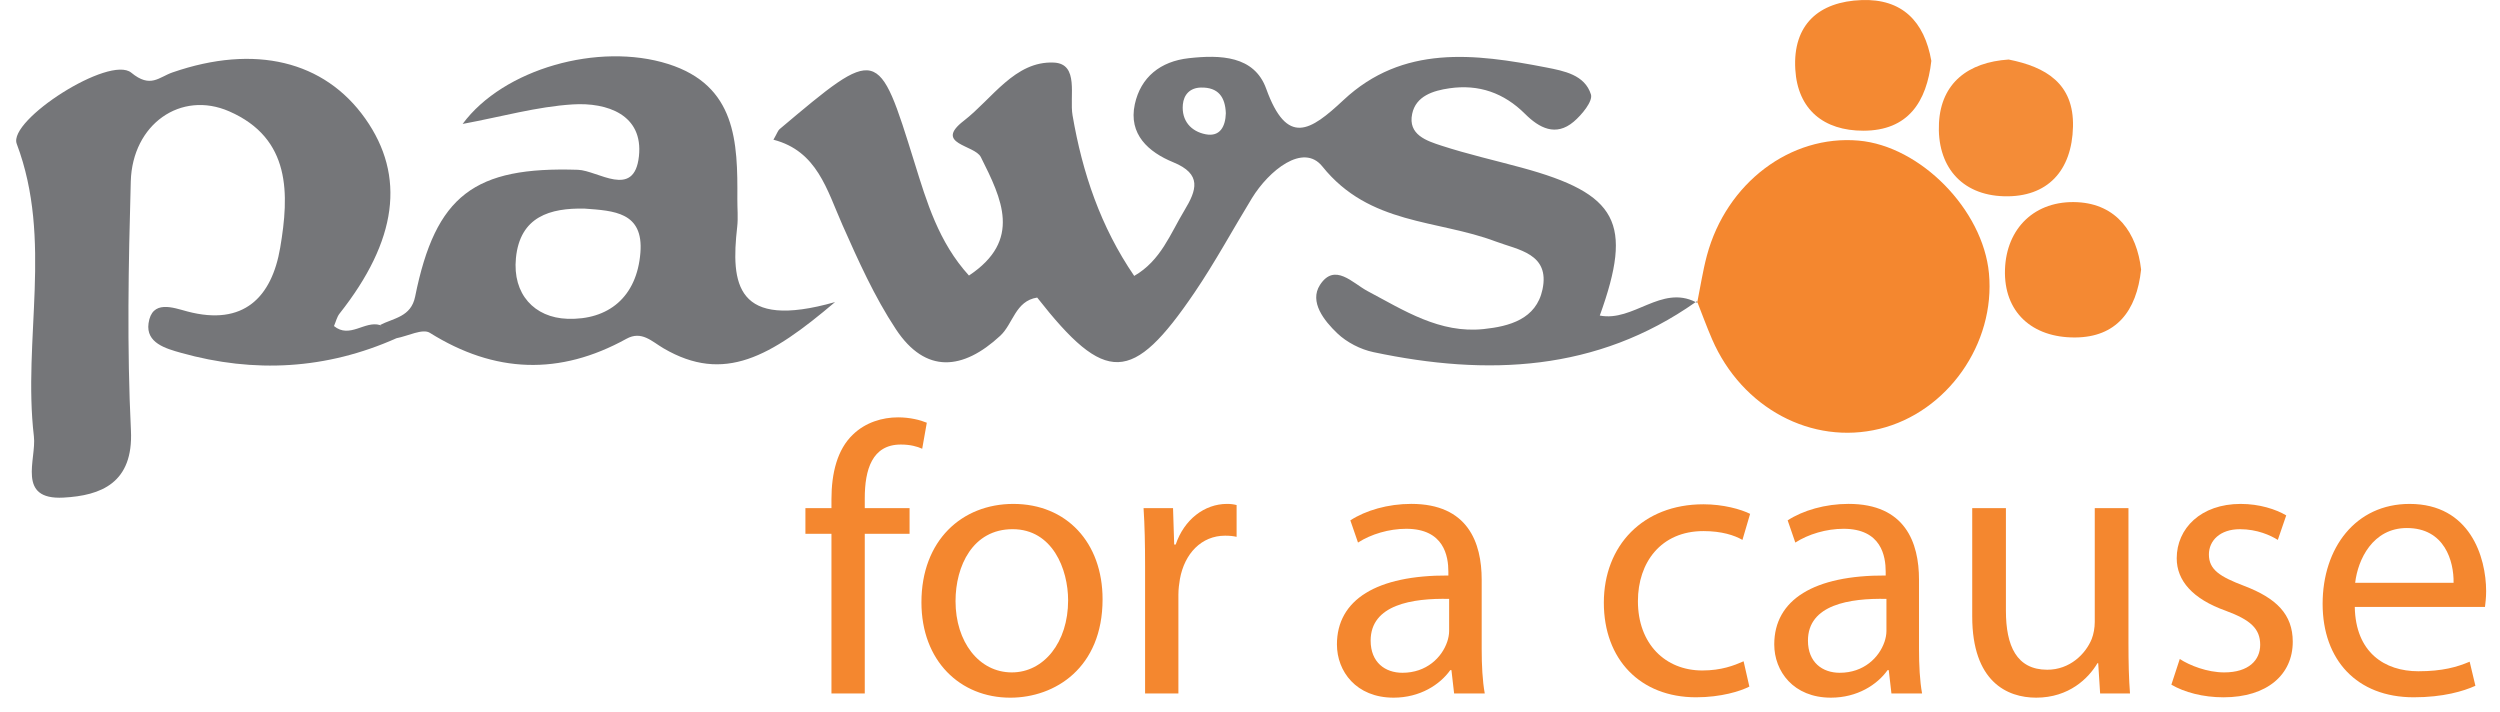
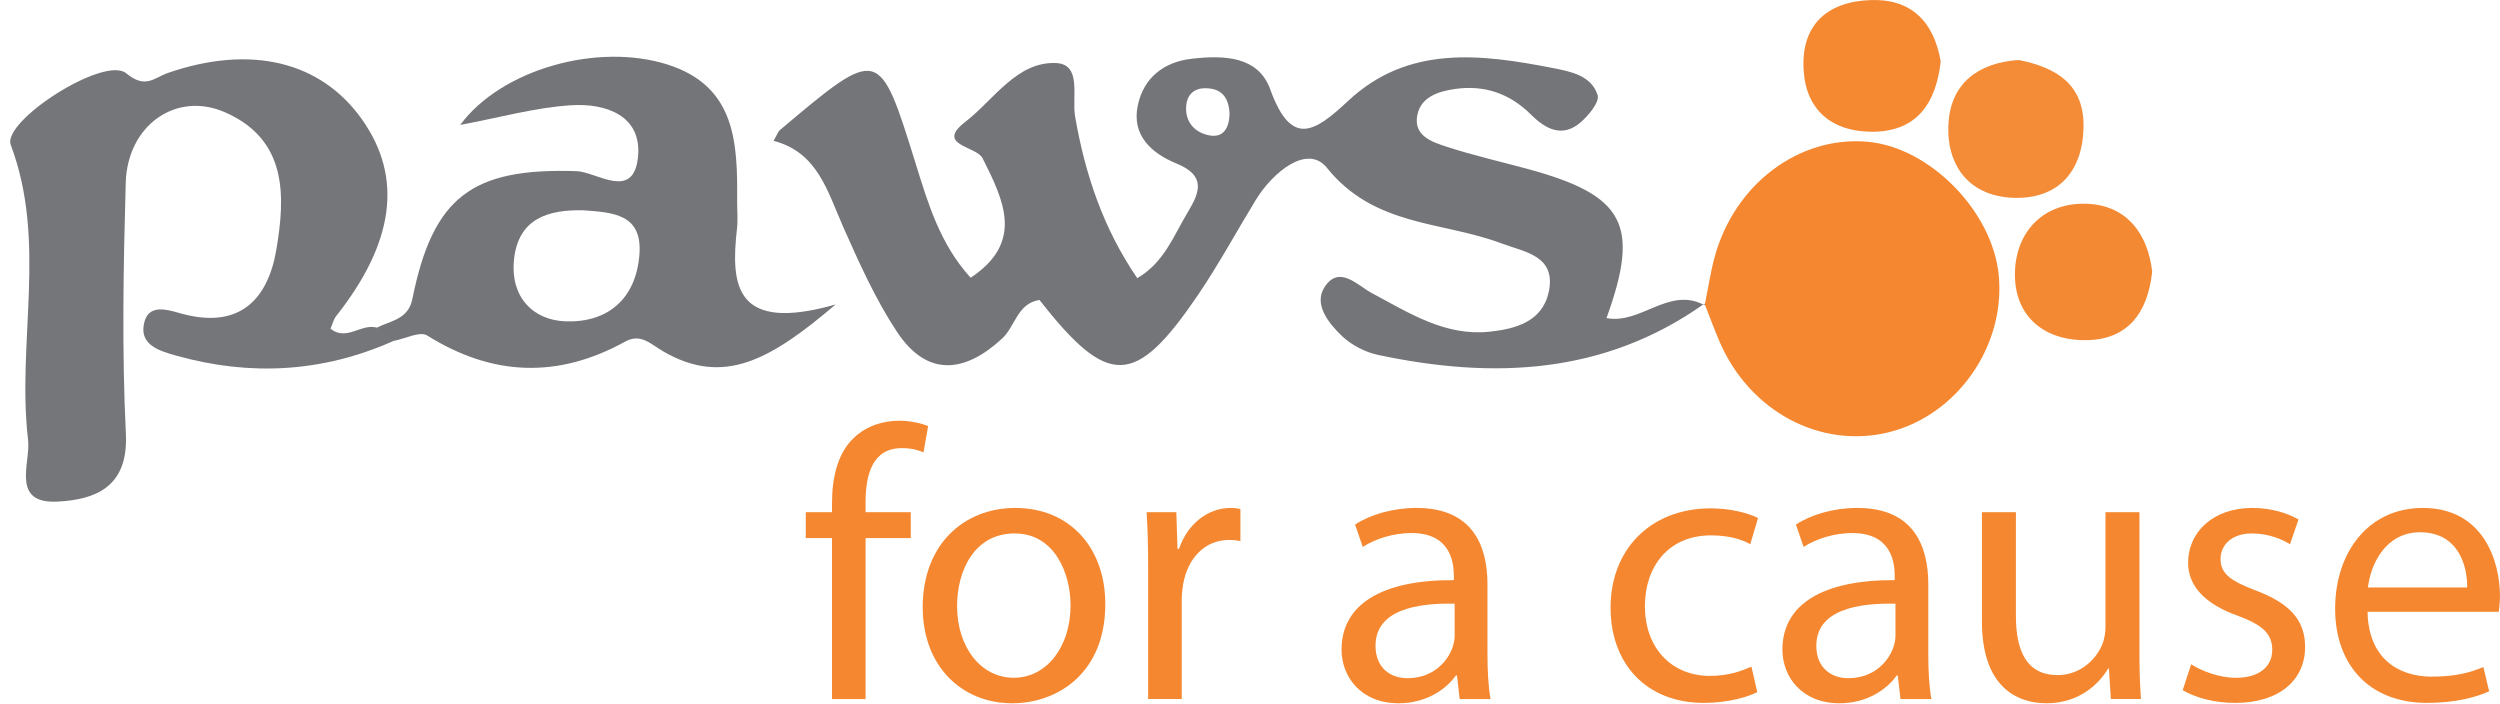
- <svg xmlns="http://www.w3.org/2000/svg" version="1.1" id="Layer_1" x="0px" y="0px" width="180.308px" height="51.318px" viewBox="0 0 180.308 51.318" enable-background="new 0 0 180.308 51.318" xml:space="preserve">
+ <svg xmlns="http://www.w3.org/2000/svg" version="1.1" id="Layer_1" x="0px" y="0px" width="136.021px" height="38.265px" viewBox="0.613 0 136.021 38.265" enable-background="new 0.613 0 136.021 38.265" xml:space="preserve">
  <g>
-     <path fill-rule="evenodd" clip-rule="evenodd" fill="#757679" d="M28.596,24.393c-5.052,2.252-10.246,2.54-15.542,1.054   c-1.101-0.309-2.542-0.715-2.341-2.129c0.244-1.725,1.776-1.128,2.794-0.856c4.072,1.081,6.098-1.036,6.702-4.598   c0.652-3.849,0.792-7.878-3.675-9.832c-3.493-1.528-6.987,0.928-7.102,5.049c-0.167,5.983-0.281,11.985,0.011,17.958   c0.186,3.803-2.161,4.703-4.864,4.85c-3.408,0.184-1.94-2.76-2.134-4.412c-0.818-6.999,1.38-14.161-1.238-21.104   C0.563,8.666,7.902,3.951,9.469,5.243c1.39,1.146,1.986,0.319,2.978-0.022c5.933-2.049,10.949-0.837,13.896,3.33   c2.932,4.146,2.312,8.798-1.857,14.071c-0.188,0.239-0.258,0.571-0.398,0.895c1.135,0.928,2.215-0.403,3.316-0.073   C27.827,23.727,28.444,23.768,28.596,24.393z" />
-     <path fill-rule="evenodd" clip-rule="evenodd" fill="#F4872F" d="M122.394,21.724c0,0,0.012,0.113,0.013,0.113   c0.23-1.136,0.401-2.288,0.7-3.406c1.405-5.236,6.027-8.72,10.942-8.29c4.46,0.39,8.971,4.984,9.401,9.574   c0.475,5.075-3.005,10.021-7.893,11.216c-4.881,1.193-9.92-1.495-12.074-6.459C123.091,23.568,122.755,22.64,122.394,21.724z" />
-     <path fill-rule="evenodd" clip-rule="evenodd" fill="#F48C37" d="M144.873,4.293c2.671,0.532,4.712,1.724,4.638,4.843   c-0.075,3.171-1.832,5.1-4.96,5.02c-3.152-0.08-4.871-2.248-4.705-5.297C140,5.994,141.939,4.486,144.873,4.293z" />
-     <path fill-rule="evenodd" clip-rule="evenodd" fill="#F48933" d="M154.423,19.441c-0.324,3.026-1.814,4.878-4.75,4.898   c-3.113,0.023-5.167-1.834-5.067-4.902c0.097-2.977,2.16-5.009,5.226-4.854C152.65,14.726,154.123,16.771,154.423,19.441z" />
-     <path fill-rule="evenodd" clip-rule="evenodd" fill="#F48932" d="M139.294,4.392c-0.334,2.953-1.669,5.034-4.906,5.035   c-2.836,0.001-4.734-1.507-4.906-4.428c-0.188-3.217,1.689-4.884,4.787-4.994C137.176-0.1,138.794,1.529,139.294,4.392z" />
    <g>
-       <path fill="#747578" d="M115.382,22.759c2.416-6.698,1.303-8.781-5.65-10.671c-1.924-0.523-3.873-0.965-5.766-1.581    c-1.067-0.348-2.434-0.787-2.116-2.297c0.27-1.285,1.51-1.673,2.693-1.843c2.115-0.304,3.927,0.33,5.45,1.849    c1.018,1.013,2.212,1.657,3.506,0.563c0.588-0.498,1.397-1.478,1.244-1.969c-0.443-1.413-1.937-1.694-3.234-1.947    c-5.154-1.003-10.334-1.649-14.613,2.354c-2.391,2.235-4.066,3.36-5.576-0.823C90.458,4.009,88,3.946,85.741,4.197    c-2.049,0.228-3.469,1.365-3.895,3.322c-0.471,2.169,0.993,3.454,2.768,4.182c2.087,0.855,1.702,1.999,0.805,3.482    c-1.017,1.682-1.69,3.607-3.616,4.717c-2.428-3.549-3.736-7.442-4.447-11.579c-0.237-1.38,0.5-3.723-1.351-3.808    c-2.811-0.128-4.45,2.623-6.494,4.199c-2.185,1.686,0.785,1.729,1.23,2.617c1.507,3.009,2.99,5.993-0.857,8.544    c-2.19-2.408-3.042-5.302-3.927-8.146c-2.62-8.418-2.592-8.427-9.729-2.414c-0.12,0.101-0.17,0.283-0.445,0.763    c3.159,0.822,3.853,3.612,4.98,6.155c1.141,2.572,2.308,5.18,3.853,7.515c2.147,3.246,4.846,2.952,7.523,0.472    c0.939-0.87,1.084-2.51,2.666-2.757c4.933,6.287,6.856,6.25,11.349-0.364c1.49-2.194,2.755-4.542,4.142-6.808    c1.208-1.973,3.69-4.013,5.077-2.284c3.397,4.236,8.277,3.817,12.503,5.412c1.618,0.61,3.925,0.865,3.373,3.462    c-0.455,2.14-2.386,2.659-4.243,2.854c-3.17,0.333-5.736-1.339-8.381-2.742c-1.066-0.566-2.367-2.075-3.424-0.441    c-0.789,1.222,0.302,2.587,1.252,3.492c0.684,0.652,1.67,1.158,2.6,1.355c8.197,1.736,16.101,1.418,23.245-3.61    C119.809,20.528,117.803,23.23,115.382,22.759z M86.961,9.685c-1.057-0.202-1.757-0.976-1.65-2.145    c0.065-0.703,0.499-1.204,1.295-1.225c1.27-0.031,1.763,0.695,1.805,1.853C88.384,9.123,87.991,9.883,86.961,9.685z" />
-       <path fill="#747578" d="M122.394,21.724c-0.032,0.022-0.064,0.042-0.097,0.064c0.037,0.019,0.072,0.029,0.109,0.05L122.394,21.724    z" />
+       <path fill="#757679" d="M22.025,18.55c-3.842,1.712-7.791,1.931-11.819,0.801c-0.837-0.234-1.933-0.543-1.78-1.619    c0.185-1.312,1.351-0.857,2.125-0.651c3.097,0.822,4.638-0.788,5.097-3.496c0.496-2.927,0.602-5.991-2.794-7.477    c-2.656-1.162-5.313,0.706-5.4,3.839c-0.127,4.55-0.214,9.114,0.008,13.656c0.141,2.892-1.644,3.576-3.699,3.688    c-2.592,0.14-1.475-2.099-1.623-3.355c-0.622-5.322,1.05-10.769-0.941-16.049C0.708,6.59,6.289,3.005,7.48,3.987    C8.537,4.859,8.99,4.23,9.745,3.97c4.511-1.559,8.326-0.637,10.567,2.532c2.229,3.153,1.758,6.691-1.412,10.7    c-0.144,0.182-0.196,0.435-0.303,0.681c0.863,0.706,1.685-0.307,2.522-0.056C21.44,18.043,21.91,18.074,22.025,18.55z" />
+       <path fill="#F4872F" d="M93.353,16.52c0,0,0.009,0.086,0.01,0.086c0.176-0.864,0.305-1.74,0.532-2.59    c1.069-3.981,4.583-6.631,8.32-6.304c3.392,0.296,6.822,3.79,7.149,7.28c0.36,3.859-2.285,7.621-6.002,8.53    c-3.712,0.907-7.543-1.137-9.182-4.912C93.884,17.922,93.627,17.217,93.353,16.52z" />
+       <path fill="#F48C37" d="M110.447,3.264c2.03,0.405,3.583,1.312,3.527,3.683c-0.057,2.412-1.394,3.879-3.772,3.817    c-2.396-0.061-3.703-1.709-3.577-4.027C106.742,4.558,108.217,3.411,110.447,3.264z" />
+       <path fill="#F48933" d="M117.71,14.784c-0.246,2.3-1.379,3.709-3.613,3.724c-2.366,0.018-3.929-1.395-3.853-3.727    c0.073-2.265,1.643-3.81,3.975-3.691C116.361,11.198,117.481,12.754,117.71,14.784z" />
+       <path fill="#F48932" d="M106.205,3.34c-0.254,2.245-1.27,3.827-3.73,3.828c-2.158,0-3.601-1.146-3.731-3.367    c-0.144-2.446,1.284-3.713,3.641-3.797C104.594-0.076,105.824,1.162,106.205,3.34z" />
+       <g>
+         <path fill="#747578" d="M88.021,17.306c1.837-5.093,0.991-6.677-4.296-8.115c-1.463-0.397-2.945-0.733-4.385-1.202     c-0.811-0.265-1.851-0.599-1.608-1.747c0.205-0.977,1.148-1.272,2.047-1.401c1.608-0.231,2.987,0.25,4.145,1.405     c0.775,0.771,1.682,1.26,2.667,0.429c0.447-0.379,1.062-1.124,0.946-1.498c-0.337-1.074-1.473-1.288-2.459-1.48     c-3.919-0.763-7.858-1.254-11.112,1.79c-1.819,1.7-3.092,2.556-4.241-0.625c-0.655-1.814-2.524-1.861-4.242-1.67     c-1.558,0.173-2.638,1.038-2.961,2.526c-0.359,1.649,0.754,2.626,2.104,3.18c1.587,0.65,1.294,1.52,0.612,2.648     c-0.773,1.279-1.285,2.743-2.75,3.587c-1.847-2.699-2.841-5.66-3.382-8.806c-0.18-1.049,0.38-2.831-1.028-2.896     c-2.137-0.098-3.383,1.994-4.937,3.193c-1.663,1.282,0.596,1.315,0.935,1.99c1.146,2.288,2.274,4.557-0.652,6.497     c-1.666-1.831-2.313-4.032-2.986-6.194c-1.992-6.401-1.971-6.409-7.398-1.835c-0.091,0.076-0.129,0.215-0.339,0.58     c2.403,0.625,2.931,2.747,3.788,4.681c0.868,1.956,1.755,3.939,2.93,5.715c1.633,2.468,3.685,2.245,5.721,0.358     c0.714-0.661,0.824-1.908,2.027-2.096c3.751,4.781,5.213,4.752,8.63-0.276c1.133-1.668,2.095-3.454,3.149-5.178     c0.918-1.5,2.807-3.051,3.861-1.737c2.583,3.222,6.294,2.903,9.507,4.116c1.23,0.464,2.984,0.658,2.565,2.633     c-0.346,1.627-1.814,2.022-3.227,2.17c-2.411,0.253-4.361-1.018-6.373-2.085c-0.811-0.431-1.8-1.579-2.604-0.336     c-0.6,0.93,0.23,1.968,0.952,2.656c0.521,0.496,1.27,0.881,1.978,1.031c6.233,1.319,12.244,1.078,17.676-2.746     C91.387,15.61,89.863,17.665,88.021,17.306z M66.408,7.365c-0.804-0.154-1.336-0.743-1.254-1.631     c0.049-0.535,0.379-0.916,0.984-0.932c0.965-0.023,1.34,0.528,1.373,1.409C67.49,6.937,67.192,7.515,66.408,7.365z" />
+         <path fill="#747578" d="M93.353,16.52c-0.024,0.017-0.049,0.033-0.074,0.048c0.028,0.015,0.055,0.022,0.083,0.038L93.353,16.52z" />
+       </g>
+       <g>
+         <path fill="#747578" d="M40.711,12.442c0.057-0.501,0.005-1.014,0.009-1.52c0.022-3.134-0.058-6.232-3.8-7.415     c-3.804-1.202-9.035,0.263-11.267,3.29c2.14-0.398,4.075-0.948,6.037-1.071c1.886-0.119,3.883,0.562,3.632,2.849     c-0.258,2.353-2.251,0.772-3.346,0.737c-5.664-0.184-7.804,1.376-8.927,6.956c-0.226,1.12-1.182,1.174-1.931,1.56     c0.302,0.24,0.605,0.481,0.907,0.722c0.619-0.115,1.434-0.543,1.827-0.298c3.56,2.226,7.121,2.354,10.784,0.33     c0.835-0.461,1.386,0.141,2.039,0.523c3.318,1.94,5.87,0.461,9.404-2.539C40.619,18.119,40.358,15.56,40.711,12.442z      M35.403,13.862c-0.195,2.439-1.765,3.701-4.01,3.622c-1.8-0.062-3.014-1.344-2.817-3.334c0.226-2.274,1.871-2.748,3.764-2.709     C33.955,11.56,35.58,11.63,35.403,13.862z" />
+       </g>
    </g>
    <g>
-       <path fill="#747578" d="M53.169,16.361c0.075-0.658,0.006-1.332,0.011-1.998c0.03-4.121-0.076-8.195-4.998-9.75    C43.18,3.032,36.302,4.959,33.366,8.939c2.814-0.524,5.359-1.247,7.939-1.409c2.48-0.156,5.106,0.74,4.776,3.747    c-0.339,3.094-2.96,1.016-4.401,0.969c-7.448-0.241-10.262,1.81-11.739,9.146c-0.297,1.474-1.554,1.544-2.539,2.052    c0.398,0.316,0.796,0.633,1.193,0.949c0.814-0.151,1.886-0.714,2.403-0.391c4.681,2.927,9.364,3.095,14.18,0.434    c1.099-0.606,1.824,0.186,2.682,0.688c4.364,2.552,7.719,0.606,12.367-3.338C53.048,23.828,52.705,20.463,53.169,16.361z     M46.188,18.228c-0.256,3.208-2.32,4.867-5.272,4.764c-2.367-0.083-3.964-1.769-3.705-4.385c0.297-2.99,2.461-3.613,4.949-3.562    C44.284,15.202,46.422,15.294,46.188,18.228z" />
+       <path fill="#F4872F" d="M45.881,38.034v-8.759h-1.428v-1.407h1.428v-0.484c0-1.428,0.316-2.729,1.177-3.549    c0.692-0.672,1.616-0.944,2.478-0.944c0.65,0,1.218,0.146,1.575,0.294l-0.252,1.428c-0.273-0.125-0.652-0.231-1.177-0.231    c-1.574,0-1.974,1.386-1.974,2.94v0.546h2.458v1.407h-2.458v8.759H45.881z" />
+       <path fill="#F4872F" d="M60.751,32.868c0,3.758-2.604,5.396-5.062,5.396c-2.751,0-4.873-2.017-4.873-5.229    c0-3.402,2.227-5.398,5.04-5.398C58.777,27.636,60.751,29.759,60.751,32.868z M52.686,32.971c0,2.227,1.282,3.906,3.088,3.906    c1.763,0,3.087-1.659,3.087-3.947c0-1.723-0.861-3.907-3.046-3.907C53.632,29.023,52.686,31.04,52.686,32.971z" />
+       <path fill="#F4872F" d="M63.082,31.04c0-1.198-0.021-2.227-0.083-3.172h1.617l0.063,1.996h0.083    c0.462-1.366,1.575-2.229,2.814-2.229c0.21,0,0.358,0.021,0.526,0.064v1.742c-0.189-0.042-0.379-0.062-0.631-0.062    c-1.302,0-2.227,0.987-2.478,2.373c-0.042,0.252-0.084,0.547-0.084,0.862v5.418h-1.827V31.04z" />
+       <path fill="#F4872F" d="M80.031,38.034l-0.146-1.281h-0.063c-0.567,0.798-1.66,1.511-3.109,1.511    c-2.058,0-3.108-1.448-3.108-2.919c0-2.457,2.184-3.801,6.111-3.781v-0.209c0-0.84-0.23-2.353-2.31-2.353    c-0.945,0-1.933,0.294-2.646,0.755L74.34,28.54c0.839-0.546,2.058-0.904,3.339-0.904c3.108,0,3.865,2.12,3.865,4.159v3.801    c0,0.882,0.042,1.744,0.168,2.438L80.031,38.034L80.031,38.034z M79.758,32.845c-2.016-0.042-4.305,0.315-4.305,2.289    c0,1.197,0.798,1.765,1.743,1.765c1.324,0,2.164-0.84,2.457-1.701c0.063-0.189,0.105-0.398,0.105-0.588V32.845z" />
+       <path fill="#F4872F" d="M96.223,37.656c-0.483,0.251-1.554,0.587-2.92,0.587c-3.066,0-5.061-2.078-5.061-5.188    c0-3.129,2.142-5.397,5.461-5.397c1.092,0,2.058,0.272,2.562,0.525l-0.422,1.428c-0.44-0.252-1.133-0.482-2.141-0.482    c-2.331,0-3.592,1.722-3.592,3.843c0,2.353,1.512,3.802,3.529,3.802c1.05,0,1.742-0.274,2.267-0.504L96.223,37.656z" />
+       <path fill="#F4872F" d="M104.015,38.034l-0.146-1.281h-0.062c-0.566,0.798-1.66,1.511-3.108,1.511    c-2.058,0-3.108-1.448-3.108-2.919c0-2.457,2.184-3.801,6.111-3.781v-0.209c0-0.84-0.231-2.353-2.311-2.353    c-0.944,0-1.932,0.294-2.646,0.755l-0.419-1.217c0.839-0.546,2.058-0.904,3.339-0.904c3.108,0,3.863,2.12,3.863,4.159v3.801    c0,0.882,0.043,1.744,0.169,2.438L104.015,38.034L104.015,38.034z M103.743,32.845c-2.017-0.042-4.306,0.315-4.306,2.289    c0,1.197,0.799,1.765,1.743,1.765c1.324,0,2.164-0.84,2.457-1.701c0.062-0.189,0.105-0.398,0.105-0.588V32.845L103.743,32.845z" />
+       <path fill="#F4872F" d="M117.015,35.26c0,1.051,0.021,1.974,0.085,2.773h-1.639l-0.104-1.66h-0.042    c-0.484,0.819-1.555,1.89-3.36,1.89c-1.598,0-3.508-0.882-3.508-4.452v-5.942h1.848v5.627c0,1.933,0.588,3.235,2.269,3.235    c1.238,0,2.101-0.861,2.437-1.681c0.105-0.272,0.168-0.608,0.168-0.944v-6.237h1.848V35.26L117.015,35.26z" />
+       <path fill="#F4872F" d="M119.831,36.143c0.546,0.355,1.511,0.734,2.436,0.734c1.345,0,1.975-0.671,1.975-1.513    c0-0.881-0.524-1.364-1.89-1.869c-1.827-0.649-2.688-1.658-2.688-2.876c0-1.638,1.323-2.983,3.507-2.983    c1.029,0,1.934,0.295,2.499,0.63l-0.461,1.346c-0.399-0.253-1.135-0.588-2.079-0.588c-1.093,0-1.7,0.63-1.7,1.386    c0,0.84,0.608,1.218,1.931,1.723c1.764,0.672,2.669,1.554,2.669,3.065c0,1.785-1.387,3.046-3.803,3.046    c-1.112,0-2.142-0.272-2.856-0.692L119.831,36.143z" />
+       <path fill="#F4872F" d="M129.428,33.286c0.042,2.5,1.639,3.529,3.486,3.529c1.323,0,2.121-0.231,2.815-0.524l0.314,1.322    c-0.65,0.294-1.765,0.63-3.382,0.63c-3.128,0-4.997-2.059-4.997-5.124s1.805-5.482,4.768-5.482c3.317,0,4.2,2.921,4.2,4.79    c0,0.377-0.044,0.672-0.063,0.86L129.428,33.286L129.428,33.286z M134.847,31.964c0.021-1.177-0.483-3.004-2.562-3.004    c-1.869,0-2.688,1.724-2.836,3.004H134.847z" />
    </g>
  </g>
-   <g>
-     <path fill="#F4872F" d="M59.967,50.015V38.498h-1.878v-1.851h1.878v-0.636c0-1.878,0.415-3.59,1.547-4.667   c0.911-0.884,2.126-1.243,3.259-1.243c0.856,0,1.602,0.193,2.071,0.387l-0.332,1.878c-0.359-0.165-0.856-0.304-1.546-0.304   c-2.071,0-2.596,1.823-2.596,3.867v0.718h3.231v1.851H62.37v11.517H59.967z" />
-     <path fill="#F4872F" d="M79.521,43.221c0,4.943-3.424,7.098-6.656,7.098c-3.618,0-6.408-2.651-6.408-6.877   c0-4.474,2.928-7.098,6.628-7.098C76.925,36.344,79.521,39.133,79.521,43.221z M68.916,43.358c0,2.928,1.685,5.138,4.06,5.138   c2.32,0,4.06-2.183,4.06-5.192c0-2.265-1.132-5.138-4.005-5.138C70.159,38.166,68.916,40.817,68.916,43.358z" />
-     <path fill="#F4872F" d="M82.587,40.817c0-1.574-0.028-2.927-0.11-4.17h2.126l0.083,2.624h0.11c0.607-1.796,2.071-2.928,3.701-2.928   c0.276,0,0.47,0.027,0.691,0.083v2.292c-0.249-0.056-0.498-0.083-0.829-0.083c-1.712,0-2.928,1.298-3.259,3.121   c-0.055,0.331-0.11,0.718-0.11,1.132v7.126h-2.403V40.817z" />
-     <path fill="#F4872F" d="M104.875,50.015l-0.193-1.685h-0.083c-0.746,1.05-2.182,1.988-4.088,1.988   c-2.706,0-4.087-1.905-4.087-3.839c0-3.231,2.872-4.999,8.037-4.972v-0.275c0-1.105-0.304-3.094-3.038-3.094   c-1.243,0-2.541,0.387-3.48,0.994l-0.552-1.602c1.104-0.718,2.706-1.188,4.391-1.188c4.088,0,5.082,2.789,5.082,5.468v4.999   c0,1.16,0.056,2.293,0.221,3.204H104.875z M104.516,43.193c-2.651-0.056-5.661,0.414-5.661,3.01c0,1.574,1.049,2.32,2.292,2.32   c1.74,0,2.845-1.104,3.231-2.237c0.083-0.248,0.138-0.524,0.138-0.773V43.193z" />
-     <path fill="#F4872F" d="M126.169,49.518c-0.636,0.331-2.044,0.773-3.84,0.773c-4.032,0-6.655-2.734-6.655-6.822   c0-4.115,2.816-7.098,7.181-7.098c1.436,0,2.706,0.359,3.369,0.69l-0.553,1.878c-0.579-0.331-1.491-0.635-2.816-0.635   c-3.065,0-4.723,2.265-4.723,5.054c0,3.094,1.988,4.999,4.64,4.999c1.381,0,2.292-0.359,2.982-0.663L126.169,49.518z" />
-     <path fill="#F4872F" d="M136.416,50.015l-0.193-1.685h-0.083c-0.745,1.05-2.182,1.988-4.088,1.988   c-2.706,0-4.087-1.905-4.087-3.839c0-3.231,2.872-4.999,8.037-4.972v-0.275c0-1.105-0.304-3.094-3.038-3.094   c-1.243,0-2.541,0.387-3.48,0.994l-0.552-1.602c1.104-0.718,2.706-1.188,4.391-1.188c4.088,0,5.082,2.789,5.082,5.468v4.999   c0,1.16,0.056,2.293,0.221,3.204H136.416z M136.056,43.193c-2.651-0.056-5.661,0.414-5.661,3.01c0,1.574,1.049,2.32,2.292,2.32   c1.74,0,2.845-1.104,3.231-2.237c0.083-0.248,0.138-0.524,0.138-0.773V43.193z" />
-     <path fill="#F4872F" d="M153.511,46.369c0,1.381,0.028,2.596,0.111,3.646h-2.154l-0.139-2.182h-0.055   c-0.636,1.077-2.044,2.485-4.419,2.485c-2.1,0-4.612-1.16-4.612-5.855v-7.815h2.43v7.401c0,2.541,0.773,4.254,2.983,4.254   c1.629,0,2.762-1.133,3.203-2.21c0.139-0.359,0.222-0.801,0.222-1.243v-8.202h2.43V46.369z" />
-     <path fill="#F4872F" d="M157.212,47.529c0.718,0.469,1.988,0.967,3.204,0.967c1.768,0,2.596-0.884,2.596-1.989   c0-1.16-0.69-1.795-2.485-2.458c-2.403-0.855-3.535-2.182-3.535-3.783c0-2.154,1.74-3.922,4.612-3.922   c1.354,0,2.541,0.387,3.286,0.828l-0.607,1.768c-0.524-0.331-1.491-0.773-2.734-0.773c-1.436,0-2.236,0.829-2.236,1.823   c0,1.104,0.801,1.602,2.54,2.265c2.32,0.884,3.508,2.044,3.508,4.032c0,2.348-1.822,4.005-4.999,4.005   c-1.464,0-2.816-0.359-3.756-0.911L157.212,47.529z" />
-     <path fill="#F4872F" d="M169.834,43.772c0.056,3.287,2.154,4.641,4.585,4.641c1.74,0,2.789-0.304,3.701-0.69l0.414,1.739   c-0.856,0.387-2.32,0.829-4.446,0.829c-4.115,0-6.573-2.707-6.573-6.739s2.375-7.208,6.27-7.208c4.363,0,5.523,3.839,5.523,6.297   c0,0.497-0.056,0.884-0.083,1.132H169.834z M176.96,42.033c0.027-1.547-0.636-3.95-3.369-3.95c-2.458,0-3.535,2.266-3.729,3.95   H176.96z" />
-   </g>
</svg>
